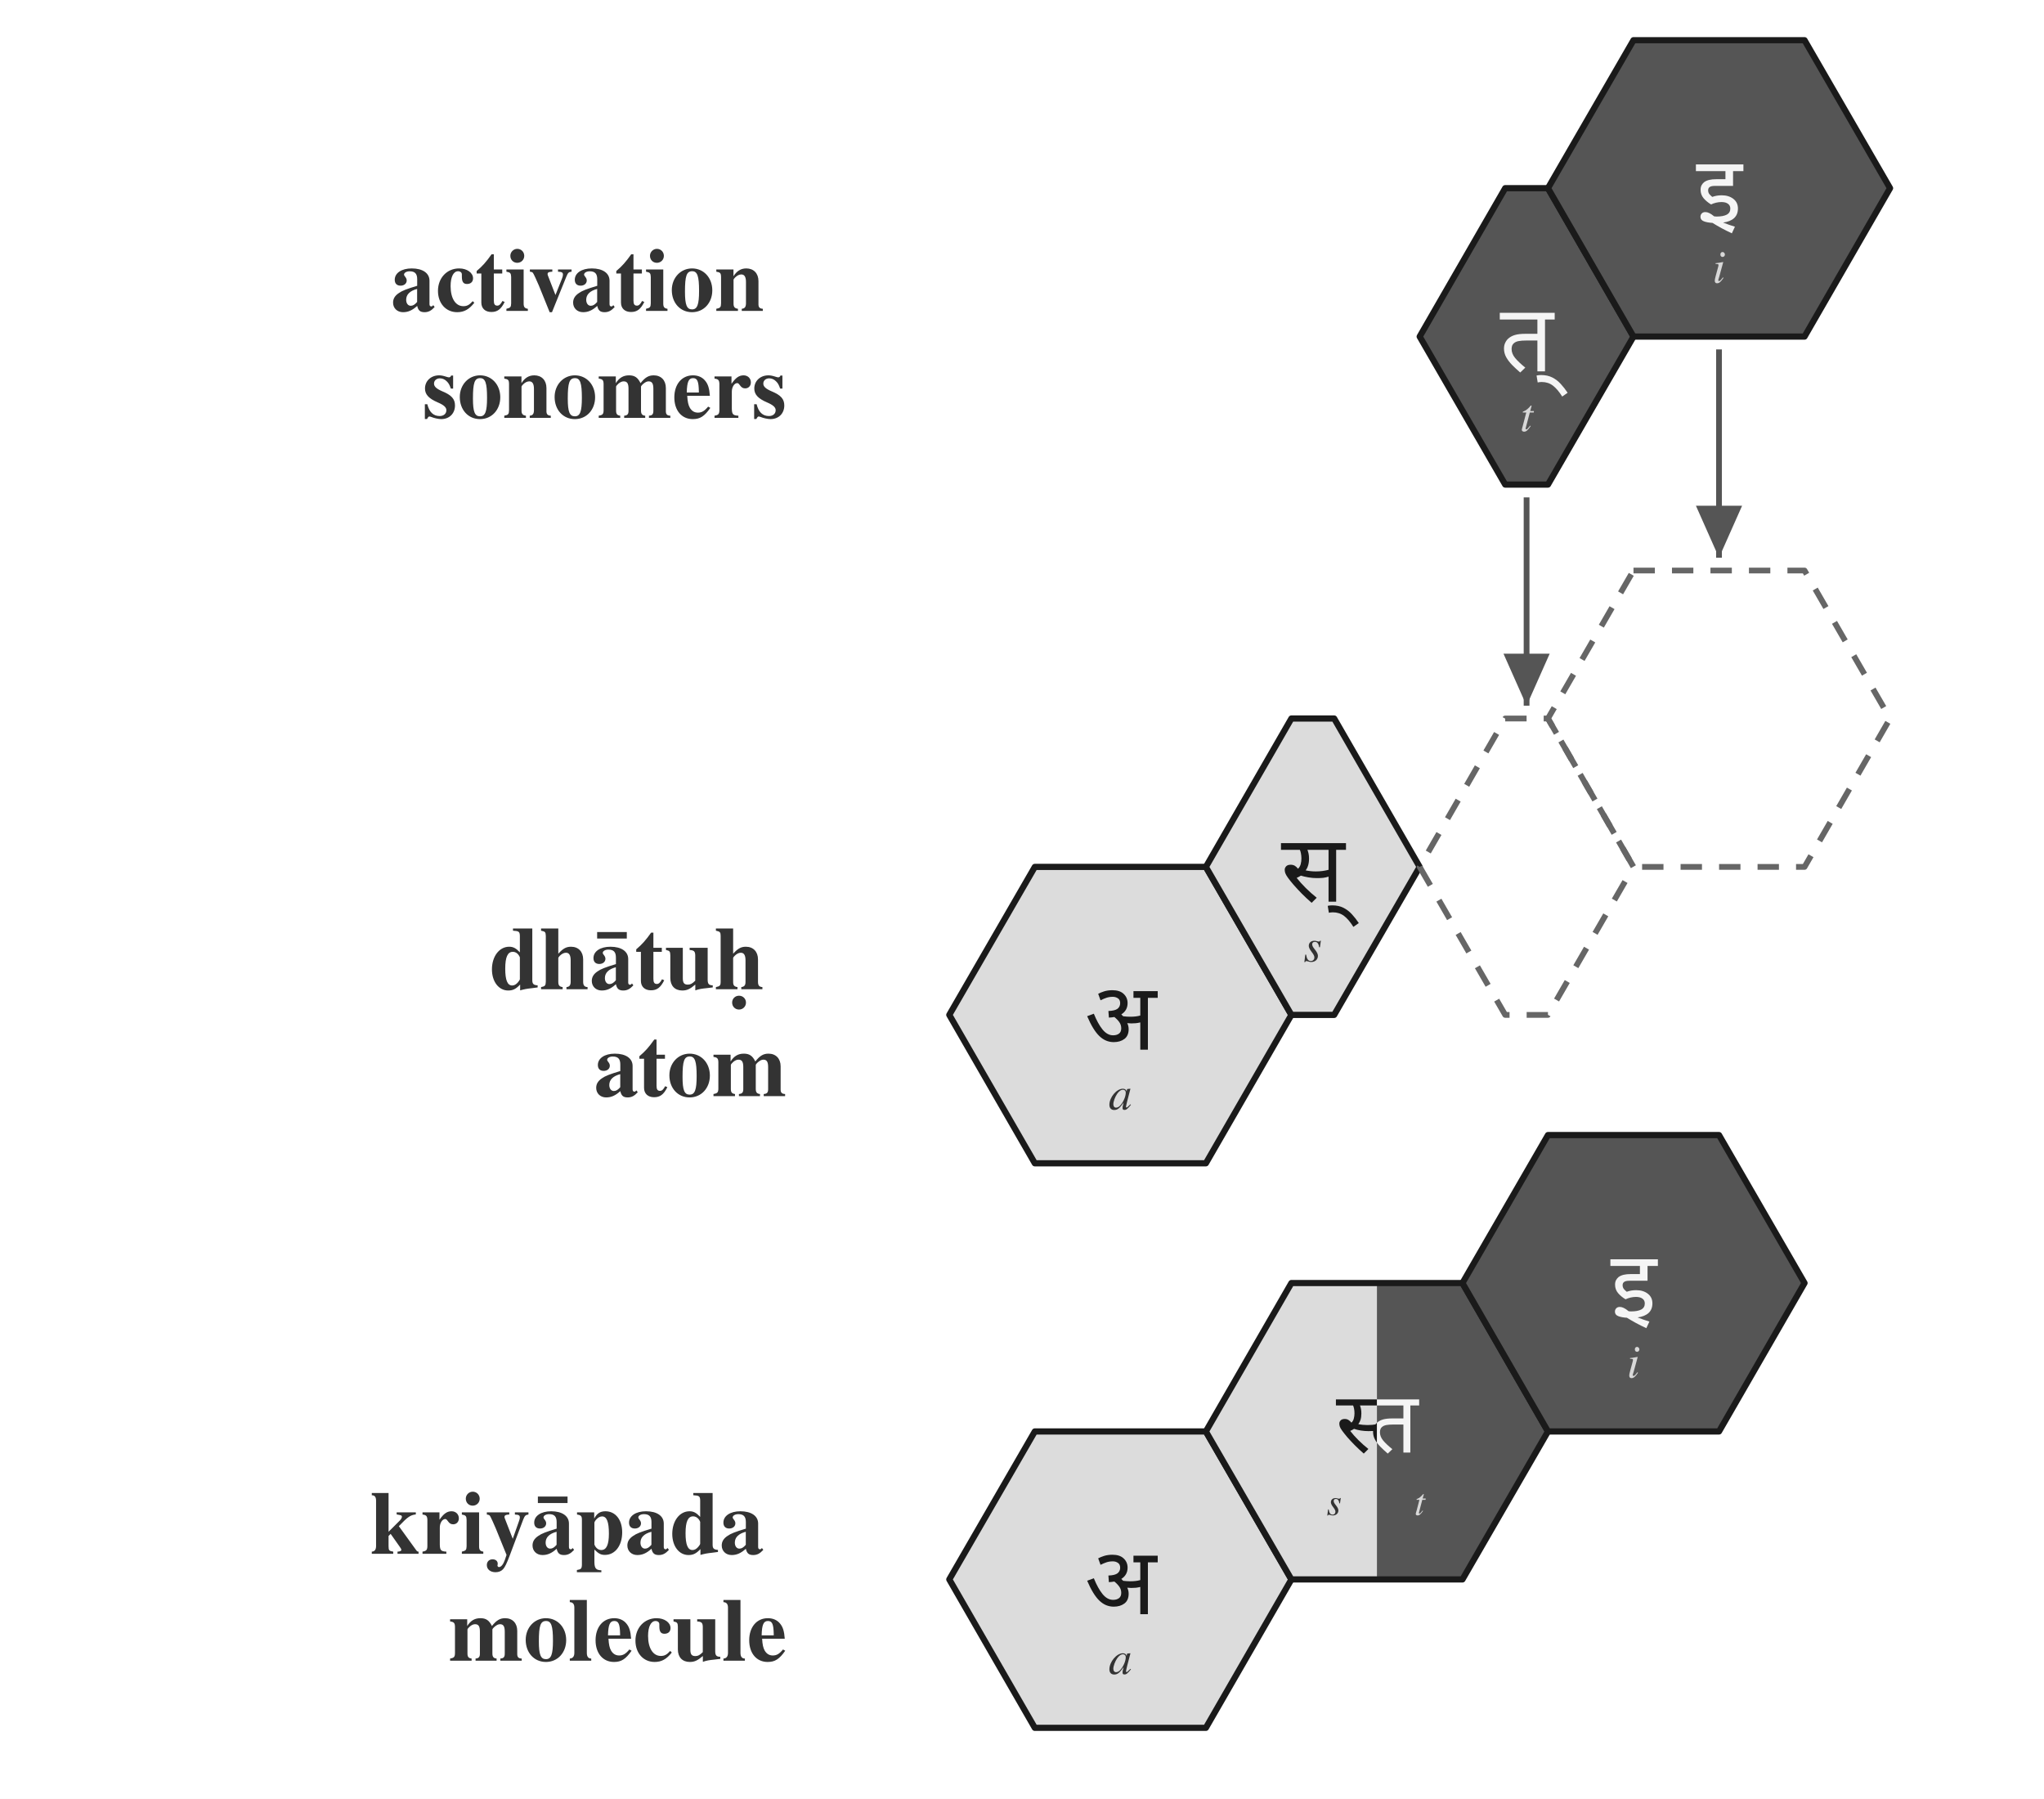
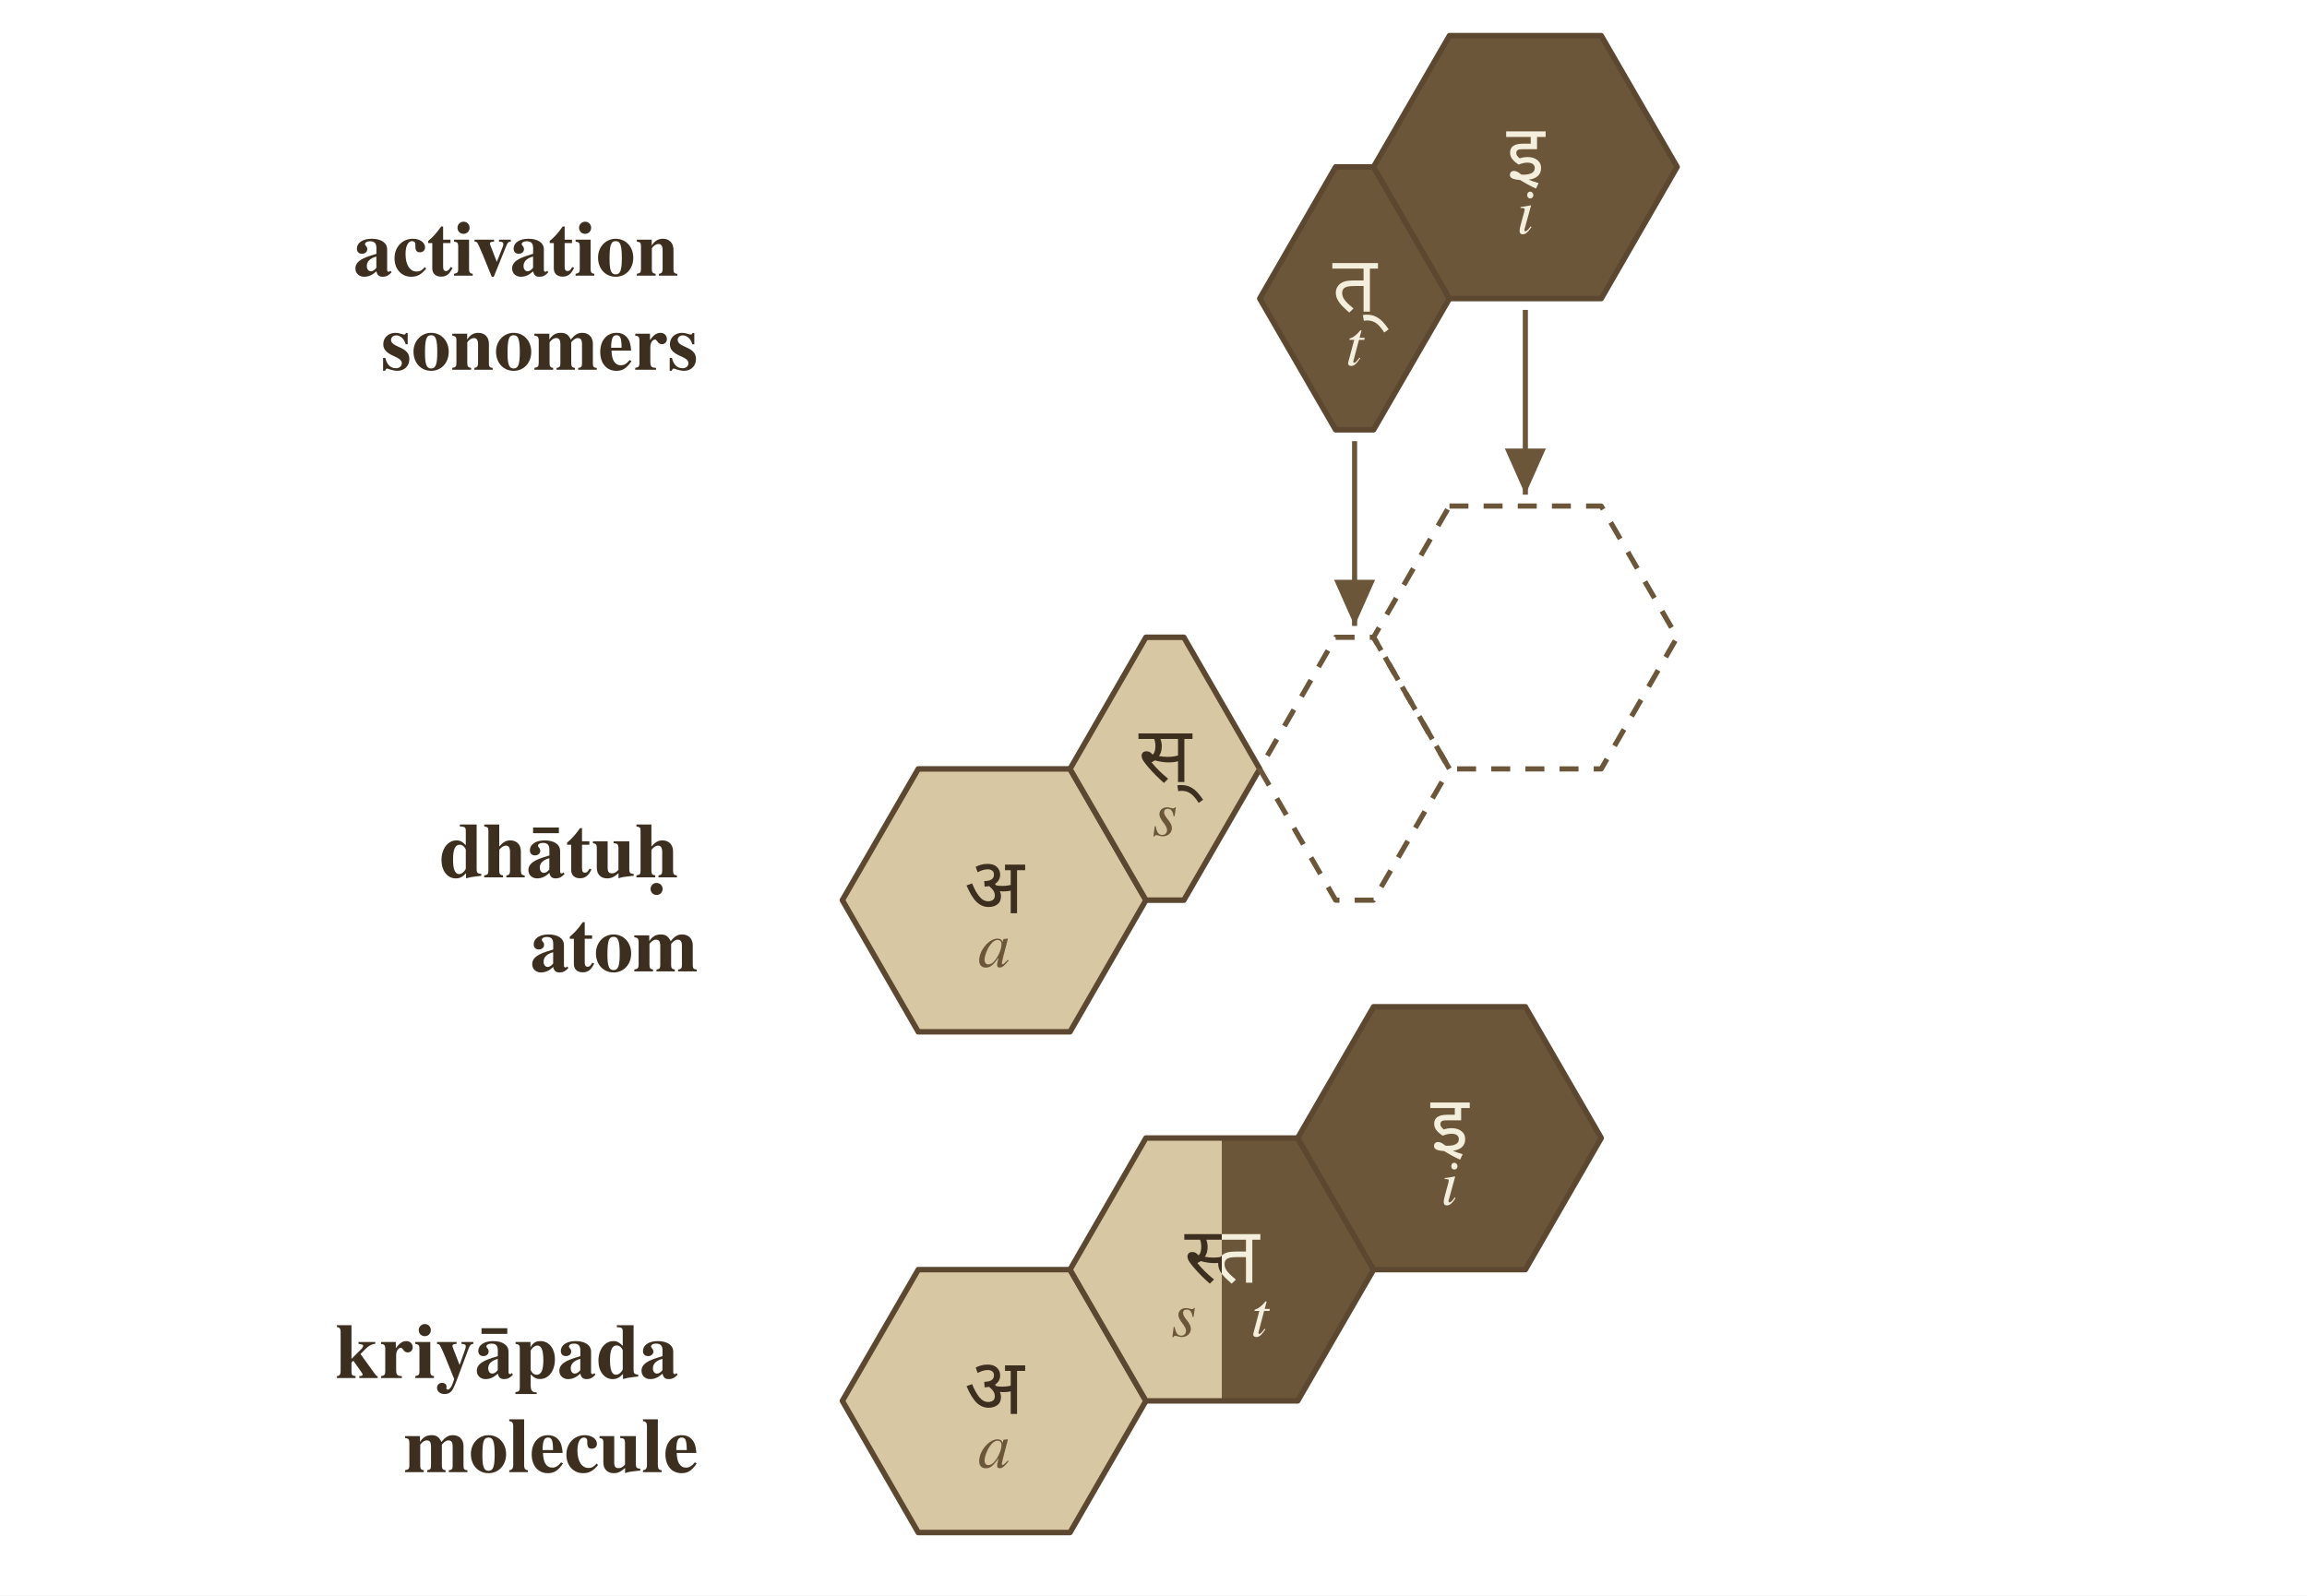
- <svg xmlns="http://www.w3.org/2000/svg" viewBox="0 0 478.0 420.6" width="478.0" height="420.6">
-   <rect x="0" y="0" width="478.0" height="420.6" fill="white" />
+ <svg xmlns="http://www.w3.org/2000/svg" viewBox="0 0 608.0 420.6" width="4.5in" height="3.113in">
+   <rect x="0" y="0" width="608.0" height="420.6" fill="#ffffff" />
  <defs>
    <marker id="arrowhead" markerWidth="10" markerHeight="8" refX="9" refY="4" orient="auto" markerUnits="strokeWidth">
-       <polygon points="0,0 9,4 0,8" fill="#555555" />
+       <polygon points="0,0 9,4 0,8" fill="#6b563a" />
    </marker>
  </defs>
-   <text x="184.0" y="78.7" font-family="Charter, Georgia, Times, serif" font-size="21" font-weight="700" text-anchor="end" dominant-baseline="middle" fill="#333333">
-     <tspan x="184.0" y="66.2">activation</tspan>
-     <tspan x="184.0" y="91.2">sonomers</tspan>
+   <text x="184.0" y="78.7" font-family="Charter, Georgia, Times, serif" font-size="20.6" font-weight="700" text-anchor="end" dominant-baseline="middle" fill="#3d2f1f">
+     <tspan x="184.0" y="66.3">activation</tspan>
+     <tspan x="184.0" y="91.1">sonomers</tspan>
  </text>
-   <text x="184.0" y="237.3" font-family="Charter, Georgia, Times, serif" font-size="21" font-weight="700" text-anchor="end" dominant-baseline="middle" fill="#333333">
-     <tspan x="184.0" y="224.8">dhātuḥ</tspan>
-     <tspan x="184.0" y="249.8">atom</tspan>
+   <text x="184.0" y="237.3" font-family="Charter, Georgia, Times, serif" font-size="20.6" font-weight="700" text-anchor="end" dominant-baseline="middle" fill="#3d2f1f">
+     <tspan x="184.0" y="224.9">dhātuḥ</tspan>
+     <tspan x="184.0" y="249.7">atom</tspan>
  </text>
-   <text x="184.0" y="369.3" font-family="Charter, Georgia, Times, serif" font-size="21" font-weight="700" text-anchor="end" dominant-baseline="middle" fill="#333333">
-     <tspan x="184.0" y="356.8">kriyāpada</tspan>
-     <tspan x="184.0" y="381.8">molecule</tspan>
+   <text x="184.0" y="369.3" font-family="Charter, Georgia, Times, serif" font-size="20.6" font-weight="700" text-anchor="end" dominant-baseline="middle" fill="#3d2f1f">
+     <tspan x="184.0" y="356.9">kriyāpada</tspan>
+     <tspan x="184.0" y="381.7">molecule</tspan>
  </text>
-   <polygon points="352.0,44.0 362.0,44.0 382.0,78.7 362.0,113.3 352.0,113.3 332.0,78.7" fill="#555555" stroke="#1a1a1a" stroke-width="1.45" stroke-linejoin="round" />
-   <text x="357.0" y="79.2" font-family="Noto Sans Devanagari, Kohinoor Devanagari, Devanagari MT, Arial Unicode MS, sans-serif" font-size="22" font-weight="500" text-anchor="middle" dominant-baseline="middle" fill="#f5f5f5">त्</text>
-   <text x="357.0" y="97.7" font-family="Charter, Georgia, Times, serif" font-size="11" font-style="italic" text-anchor="middle" dominant-baseline="middle" fill="#d8d8d8">t</text>
-   <polygon points="382.0,9.4 422.0,9.4 442.0,44.0 422.0,78.7 382.0,78.7 362.0,44.0" fill="#555555" stroke="#1a1a1a" stroke-width="1.45" stroke-linejoin="round" />
-   <text x="402.0" y="44.5" font-family="Noto Sans Devanagari, Kohinoor Devanagari, Devanagari MT, Arial Unicode MS, sans-serif" font-size="22" font-weight="500" text-anchor="middle" dominant-baseline="middle" fill="#f5f5f5">इ</text>
-   <text x="402.0" y="63.0" font-family="Charter, Georgia, Times, serif" font-size="11" font-style="italic" text-anchor="middle" dominant-baseline="middle" fill="#d8d8d8">i</text>
-   <polygon points="242.0,202.7 282.0,202.7 302.0,237.3 282.0,272.0 242.0,272.0 222.0,237.3" fill="#dcdcdc" stroke="#1a1a1a" stroke-width="1.45" stroke-linejoin="round" />
-   <text x="262.0" y="237.8" font-family="Noto Sans Devanagari, Kohinoor Devanagari, Devanagari MT, Arial Unicode MS, sans-serif" font-size="22" font-weight="500" text-anchor="middle" dominant-baseline="middle" fill="#1a1a1a">अ</text>
-   <text x="262.0" y="256.3" font-family="Charter, Georgia, Times, serif" font-size="11" font-style="italic" text-anchor="middle" dominant-baseline="middle" fill="#333333">a</text>
-   <polygon points="302.0,168.0 312.0,168.0 332.0,202.7 312.0,237.3 302.0,237.3 282.0,202.7" fill="#dcdcdc" stroke="#1a1a1a" stroke-width="1.45" stroke-linejoin="round" />
-   <text x="307.0" y="203.2" font-family="Noto Sans Devanagari, Kohinoor Devanagari, Devanagari MT, Arial Unicode MS, sans-serif" font-size="22" font-weight="500" text-anchor="middle" dominant-baseline="middle" fill="#1a1a1a">स्</text>
-   <text x="307.0" y="221.7" font-family="Charter, Georgia, Times, serif" font-size="11" font-style="italic" text-anchor="middle" dominant-baseline="middle" fill="#333333">s</text>
-   <polygon points="352.0,168.0 362.0,168.0 382.0,202.7 362.0,237.3 352.0,237.3 332.0,202.7" fill="none" stroke="#666666" stroke-width="1.35" stroke-dasharray="5 4" stroke-linejoin="round" />
-   <polygon points="382.0,133.4 422.0,133.4 442.0,168.0 422.0,202.7 382.0,202.7 362.0,168.0" fill="none" stroke="#666666" stroke-width="1.35" stroke-dasharray="5 4" stroke-linejoin="round" />
-   <path d="M 357.0,116.3 L 357.0,165.0" fill="none" stroke="#555555" stroke-width="1.35" marker-end="url(#arrowhead)" />
-   <path d="M 402.0,81.7 L 402.0,130.4" fill="none" stroke="#555555" stroke-width="1.35" marker-end="url(#arrowhead)" />
-   <polygon points="242.0,334.7 282.0,334.7 302.0,369.3 282.0,404.0 242.0,404.0 222.0,369.3" fill="#dcdcdc" stroke="#1a1a1a" stroke-width="1.45" stroke-linejoin="round" />
-   <text x="262.0" y="369.8" font-family="Noto Sans Devanagari, Kohinoor Devanagari, Devanagari MT, Arial Unicode MS, sans-serif" font-size="22" font-weight="500" text-anchor="middle" dominant-baseline="middle" fill="#1a1a1a">अ</text>
-   <text x="262.0" y="388.3" font-family="Charter, Georgia, Times, serif" font-size="11" font-style="italic" text-anchor="middle" dominant-baseline="middle" fill="#333333">a</text>
-   <polygon points="302.0,300.0 322.0,300.0 322.0,369.3 302.0,369.3 282.0,334.7" fill="#dcdcdc" stroke="none" />
-   <polygon points="322.0,300.0 342.0,300.0 362.0,334.7 342.0,369.3 322.0,369.3" fill="#555555" stroke="none" />
-   <polygon points="302.0,300.0 342.0,300.0 362.0,334.7 342.0,369.3 302.0,369.3 282.0,334.7" fill="none" stroke="#1a1a1a" stroke-width="1.45" stroke-linejoin="round" />
+   <polygon points="352.0,44.0 362.0,44.0 382.0,78.7 362.0,113.3 352.0,113.3 332.0,78.7" fill="#6b563a" stroke="#5c4830" stroke-width="1.45" stroke-linejoin="round" />
+   <text x="357.0" y="75.0" font-family="Noto Sans Devanagari, Mangal, Devanagari Sangam MN, sans-serif" font-size="20.6" font-weight="500" text-anchor="middle" dominant-baseline="middle" fill="#f4eedd">त्</text>
+   <text x="357.0" y="91.5" font-family="Charter, Georgia, Times, serif" font-size="16.9" font-style="italic" text-anchor="middle" dominant-baseline="middle" fill="#f4eedd">t</text>
+   <polygon points="382.0,9.4 422.0,9.4 442.0,44.0 422.0,78.7 382.0,78.7 362.0,44.0" fill="#6b563a" stroke="#5c4830" stroke-width="1.45" stroke-linejoin="round" />
+   <text x="402.0" y="40.3" font-family="Noto Sans Devanagari, Mangal, Devanagari Sangam MN, sans-serif" font-size="20.6" font-weight="500" text-anchor="middle" dominant-baseline="middle" fill="#f4eedd">इ</text>
+   <text x="402.0" y="56.8" font-family="Charter, Georgia, Times, serif" font-size="16.9" font-style="italic" text-anchor="middle" dominant-baseline="middle" fill="#f4eedd">i</text>
+   <polygon points="242.0,202.7 282.0,202.7 302.0,237.3 282.0,272.0 242.0,272.0 222.0,237.3" fill="#d8c7a3" stroke="#5c4830" stroke-width="1.45" stroke-linejoin="round" />
+   <text x="262.0" y="233.6" font-family="Noto Sans Devanagari, Mangal, Devanagari Sangam MN, sans-serif" font-size="20.6" font-weight="500" text-anchor="middle" dominant-baseline="middle" fill="#3d2f1f">अ</text>
+   <text x="262.0" y="250.1" font-family="Charter, Georgia, Times, serif" font-size="16.9" font-style="italic" text-anchor="middle" dominant-baseline="middle" fill="#6b563a">a</text>
+   <polygon points="302.0,168.0 312.0,168.0 332.0,202.7 312.0,237.3 302.0,237.3 282.0,202.7" fill="#d8c7a3" stroke="#5c4830" stroke-width="1.45" stroke-linejoin="round" />
+   <text x="307.0" y="199.0" font-family="Noto Sans Devanagari, Mangal, Devanagari Sangam MN, sans-serif" font-size="20.6" font-weight="500" text-anchor="middle" dominant-baseline="middle" fill="#3d2f1f">स्</text>
+   <text x="307.0" y="215.5" font-family="Charter, Georgia, Times, serif" font-size="16.9" font-style="italic" text-anchor="middle" dominant-baseline="middle" fill="#6b563a">s</text>
+   <polygon points="352.0,168.0 362.0,168.0 382.0,202.7 362.0,237.3 352.0,237.3 332.0,202.7" fill="none" stroke="#6b563a" stroke-width="1.35" stroke-dasharray="5 4" stroke-linejoin="round" />
+   <polygon points="382.0,133.4 422.0,133.4 442.0,168.0 422.0,202.7 382.0,202.7 362.0,168.0" fill="none" stroke="#6b563a" stroke-width="1.35" stroke-dasharray="5 4" stroke-linejoin="round" />
+   <path d="M 357.0,116.3 L 357.0,165.0" fill="none" stroke="#6b563a" stroke-width="1.35" marker-end="url(#arrowhead)" />
+   <path d="M 402.0,81.7 L 402.0,130.4" fill="none" stroke="#6b563a" stroke-width="1.35" marker-end="url(#arrowhead)" />
+   <polygon points="242.0,334.7 282.0,334.7 302.0,369.3 282.0,404.0 242.0,404.0 222.0,369.3" fill="#d8c7a3" stroke="#5c4830" stroke-width="1.45" stroke-linejoin="round" />
+   <text x="262.0" y="365.6" font-family="Noto Sans Devanagari, Mangal, Devanagari Sangam MN, sans-serif" font-size="20.6" font-weight="500" text-anchor="middle" dominant-baseline="middle" fill="#3d2f1f">अ</text>
+   <text x="262.0" y="382.1" font-family="Charter, Georgia, Times, serif" font-size="16.9" font-style="italic" text-anchor="middle" dominant-baseline="middle" fill="#6b563a">a</text>
+   <polygon points="302.0,300.0 322.0,300.0 322.0,369.3 302.0,369.3 282.0,334.7" fill="#d8c7a3" stroke="none" />
+   <polygon points="322.0,300.0 342.0,300.0 362.0,334.7 342.0,369.3 322.0,369.3" fill="#6b563a" stroke="none" />
+   <polygon points="302.0,300.0 342.0,300.0 362.0,334.7 342.0,369.3 302.0,369.3 282.0,334.7" fill="none" stroke="#5c4830" stroke-width="1.45" stroke-linejoin="round" />
  <defs>
-     <clipPath id="vedic-kriya-cluster-0-cell0">
+     <clipPath id="vedic-kriya-cluster-1-cell0">
      <rect x="282.0" y="265.4" width="40.0" height="138.6" />
    </clipPath>
-     <clipPath id="vedic-kriya-cluster-0-cell1">
+     <clipPath id="vedic-kriya-cluster-1-cell1">
      <rect x="322.0" y="265.4" width="40.0" height="138.6" />
    </clipPath>
  </defs>
-   <text x="322.0" y="332.7" font-family="Noto Sans Devanagari, Kohinoor Devanagari, Devanagari MT, Arial Unicode MS, sans-serif" font-size="20" font-weight="500" text-anchor="middle" dominant-baseline="middle" fill="#1a1a1a" clip-path="url(#vedic-kriya-cluster-0-cell0)">स्त</text>
-   <text x="322.0" y="332.7" font-family="Noto Sans Devanagari, Kohinoor Devanagari, Devanagari MT, Arial Unicode MS, sans-serif" font-size="20" font-weight="500" text-anchor="middle" dominant-baseline="middle" fill="#f5f5f5" clip-path="url(#vedic-kriya-cluster-0-cell1)">स्त</text>
-   <text x="312.0" y="351.7" font-family="Charter, Georgia, Times, serif" font-size="9" font-style="italic" text-anchor="middle" dominant-baseline="middle" fill="#333333">s</text>
-   <text x="332.0" y="351.7" font-family="Charter, Georgia, Times, serif" font-size="9" font-style="italic" text-anchor="middle" dominant-baseline="middle" fill="#d8d8d8">t</text>
-   <polygon points="362.0,265.4 402.0,265.4 422.0,300.0 402.0,334.7 362.0,334.7 342.0,300.0" fill="#555555" stroke="#1a1a1a" stroke-width="1.45" stroke-linejoin="round" />
-   <text x="382.0" y="300.5" font-family="Noto Sans Devanagari, Kohinoor Devanagari, Devanagari MT, Arial Unicode MS, sans-serif" font-size="22" font-weight="500" text-anchor="middle" dominant-baseline="middle" fill="#f5f5f5">इ</text>
-   <text x="382.0" y="319.0" font-family="Charter, Georgia, Times, serif" font-size="11" font-style="italic" text-anchor="middle" dominant-baseline="middle" fill="#d8d8d8">i</text>
+   <text x="322.0" y="331.0" font-family="Noto Sans Devanagari, Mangal, Devanagari Sangam MN, sans-serif" font-size="20.6" font-weight="500" text-anchor="middle" dominant-baseline="middle" fill="#3d2f1f" clip-path="url(#vedic-kriya-cluster-1-cell0)">स्त</text>
+   <text x="322.0" y="331.0" font-family="Noto Sans Devanagari, Mangal, Devanagari Sangam MN, sans-serif" font-size="20.6" font-weight="500" text-anchor="middle" dominant-baseline="middle" fill="#f4eedd" clip-path="url(#vedic-kriya-cluster-1-cell1)">स्त</text>
+   <text x="312.0" y="347.5" font-family="Charter, Georgia, Times, serif" font-size="16.9" font-style="italic" text-anchor="middle" dominant-baseline="middle" fill="#6b563a">s</text>
+   <text x="332.0" y="347.5" font-family="Charter, Georgia, Times, serif" font-size="16.9" font-style="italic" text-anchor="middle" dominant-baseline="middle" fill="#f4eedd">t</text>
+   <polygon points="362.0,265.4 402.0,265.4 422.0,300.0 402.0,334.7 362.0,334.7 342.0,300.0" fill="#6b563a" stroke="#5c4830" stroke-width="1.45" stroke-linejoin="round" />
+   <text x="382.0" y="296.3" font-family="Noto Sans Devanagari, Mangal, Devanagari Sangam MN, sans-serif" font-size="20.6" font-weight="500" text-anchor="middle" dominant-baseline="middle" fill="#f4eedd">इ</text>
+   <text x="382.0" y="312.8" font-family="Charter, Georgia, Times, serif" font-size="16.9" font-style="italic" text-anchor="middle" dominant-baseline="middle" fill="#f4eedd">i</text>
</svg>
